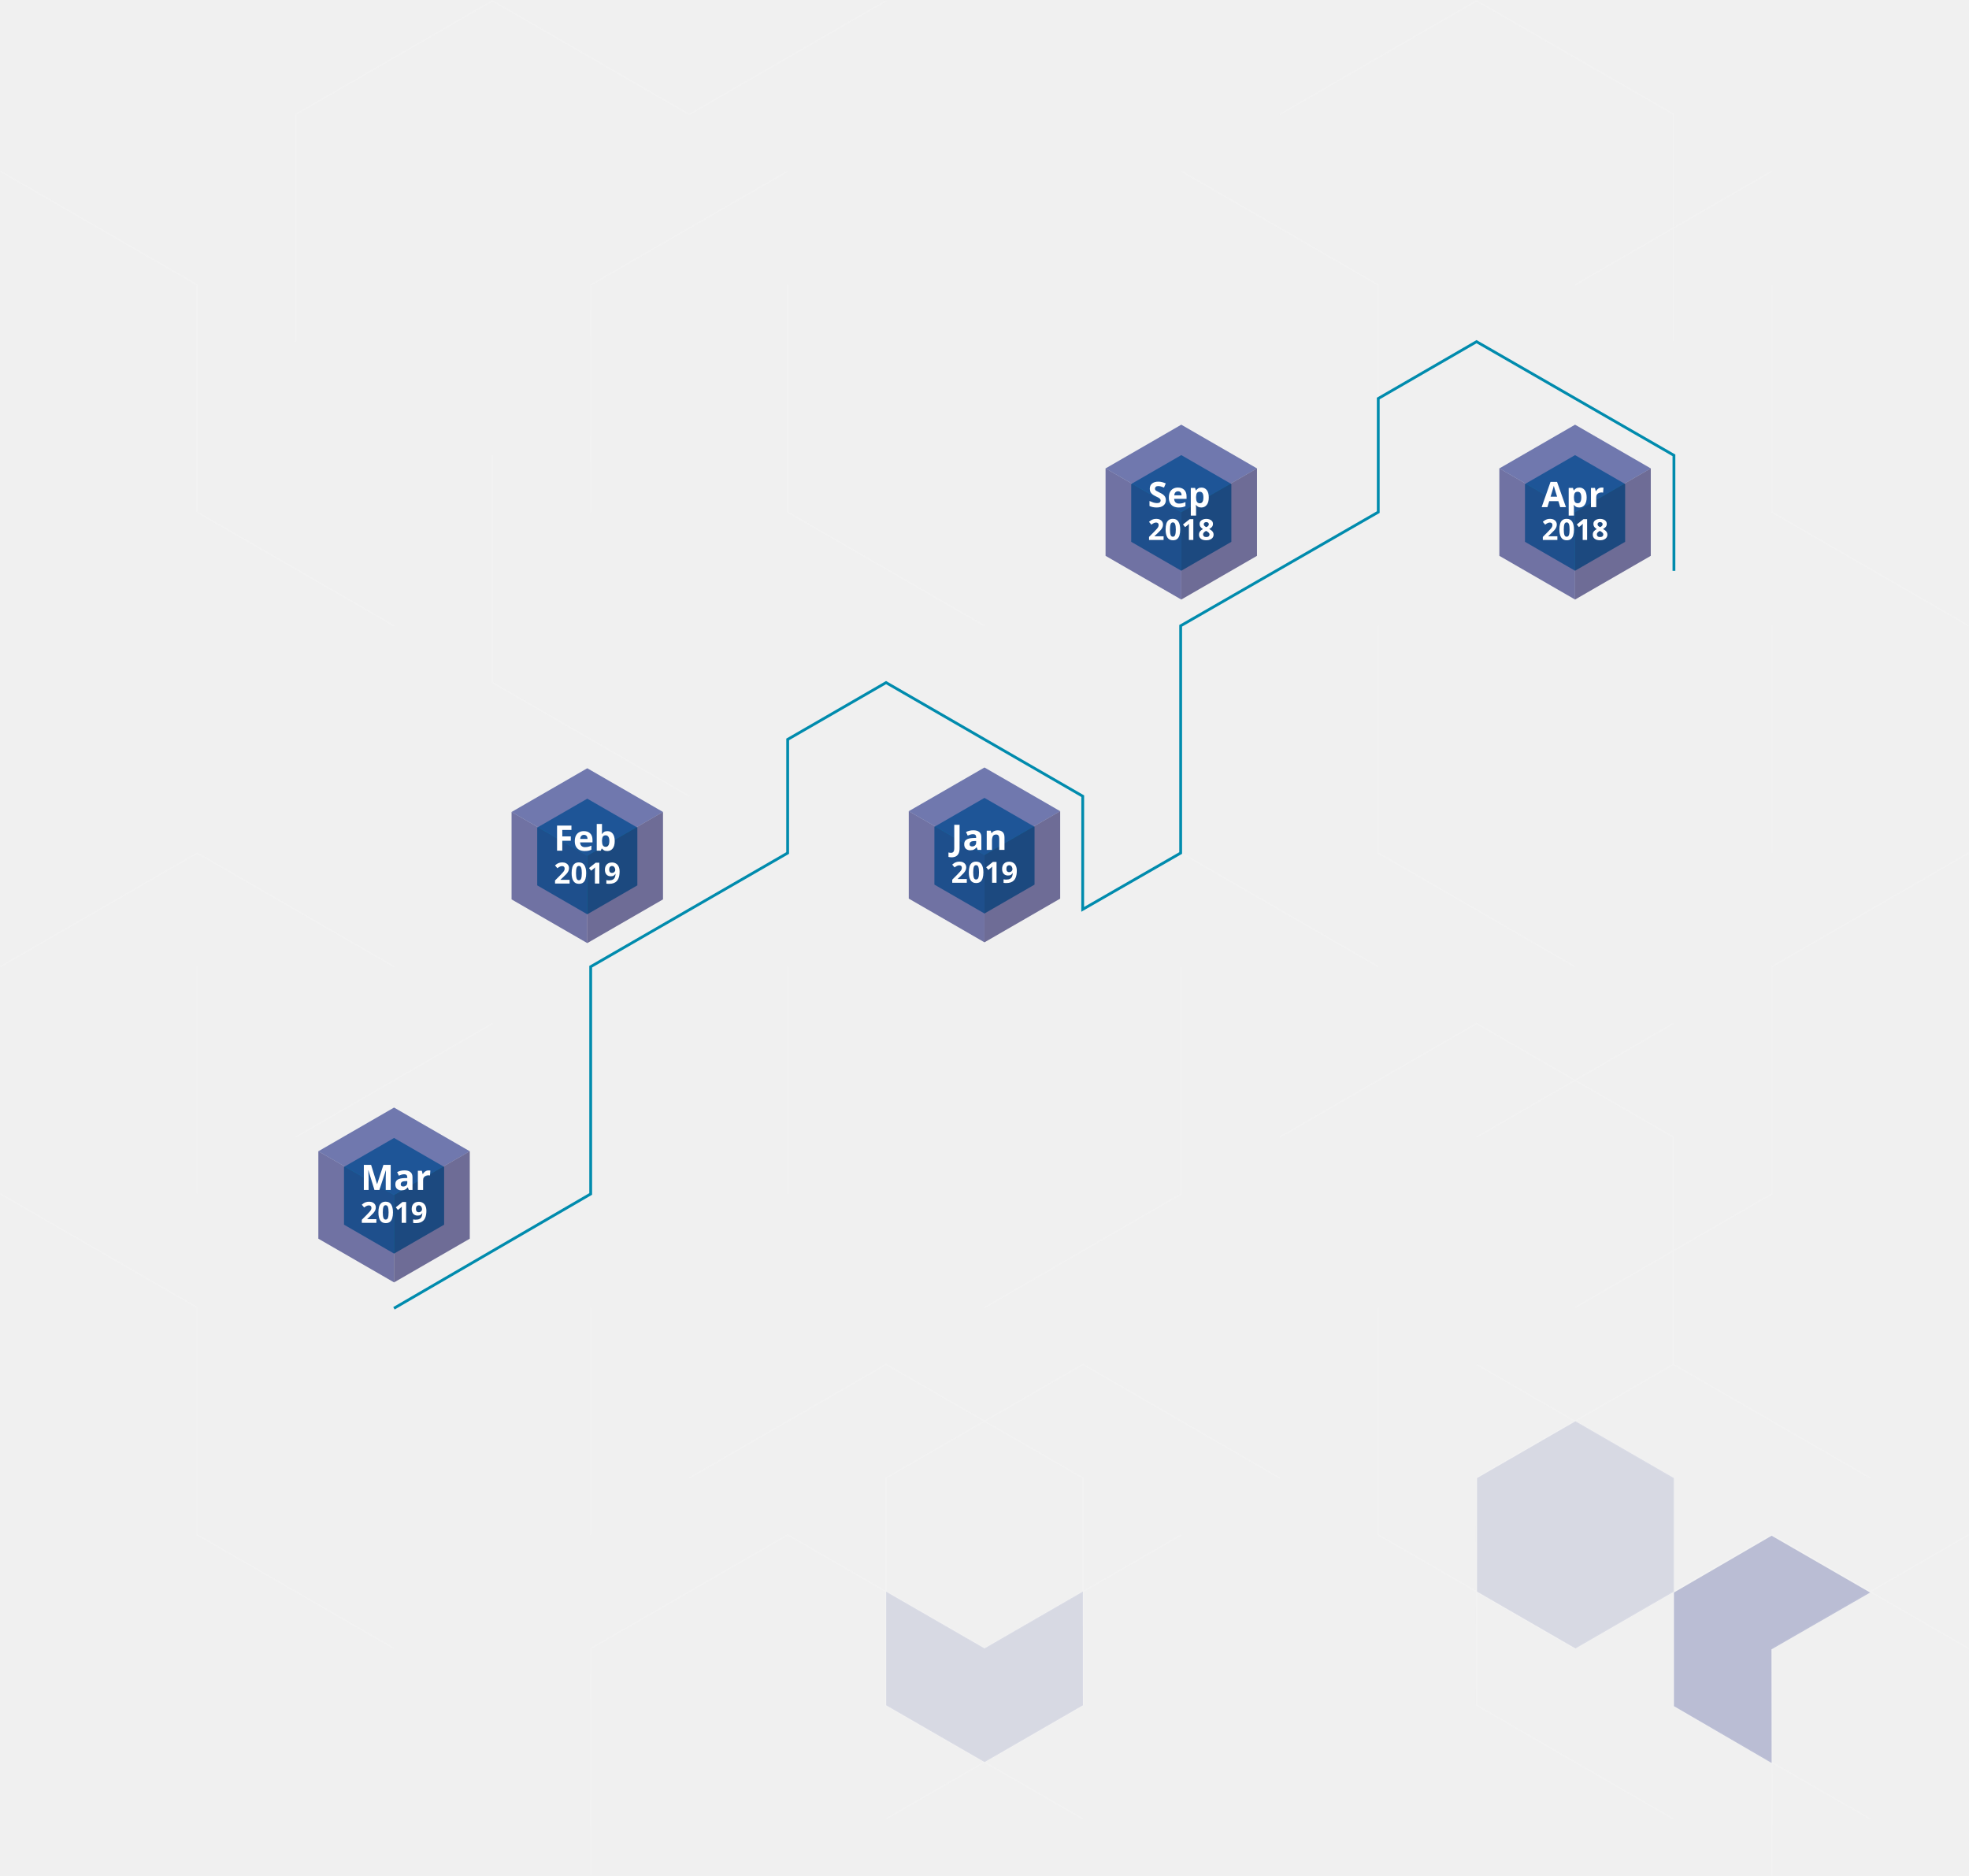
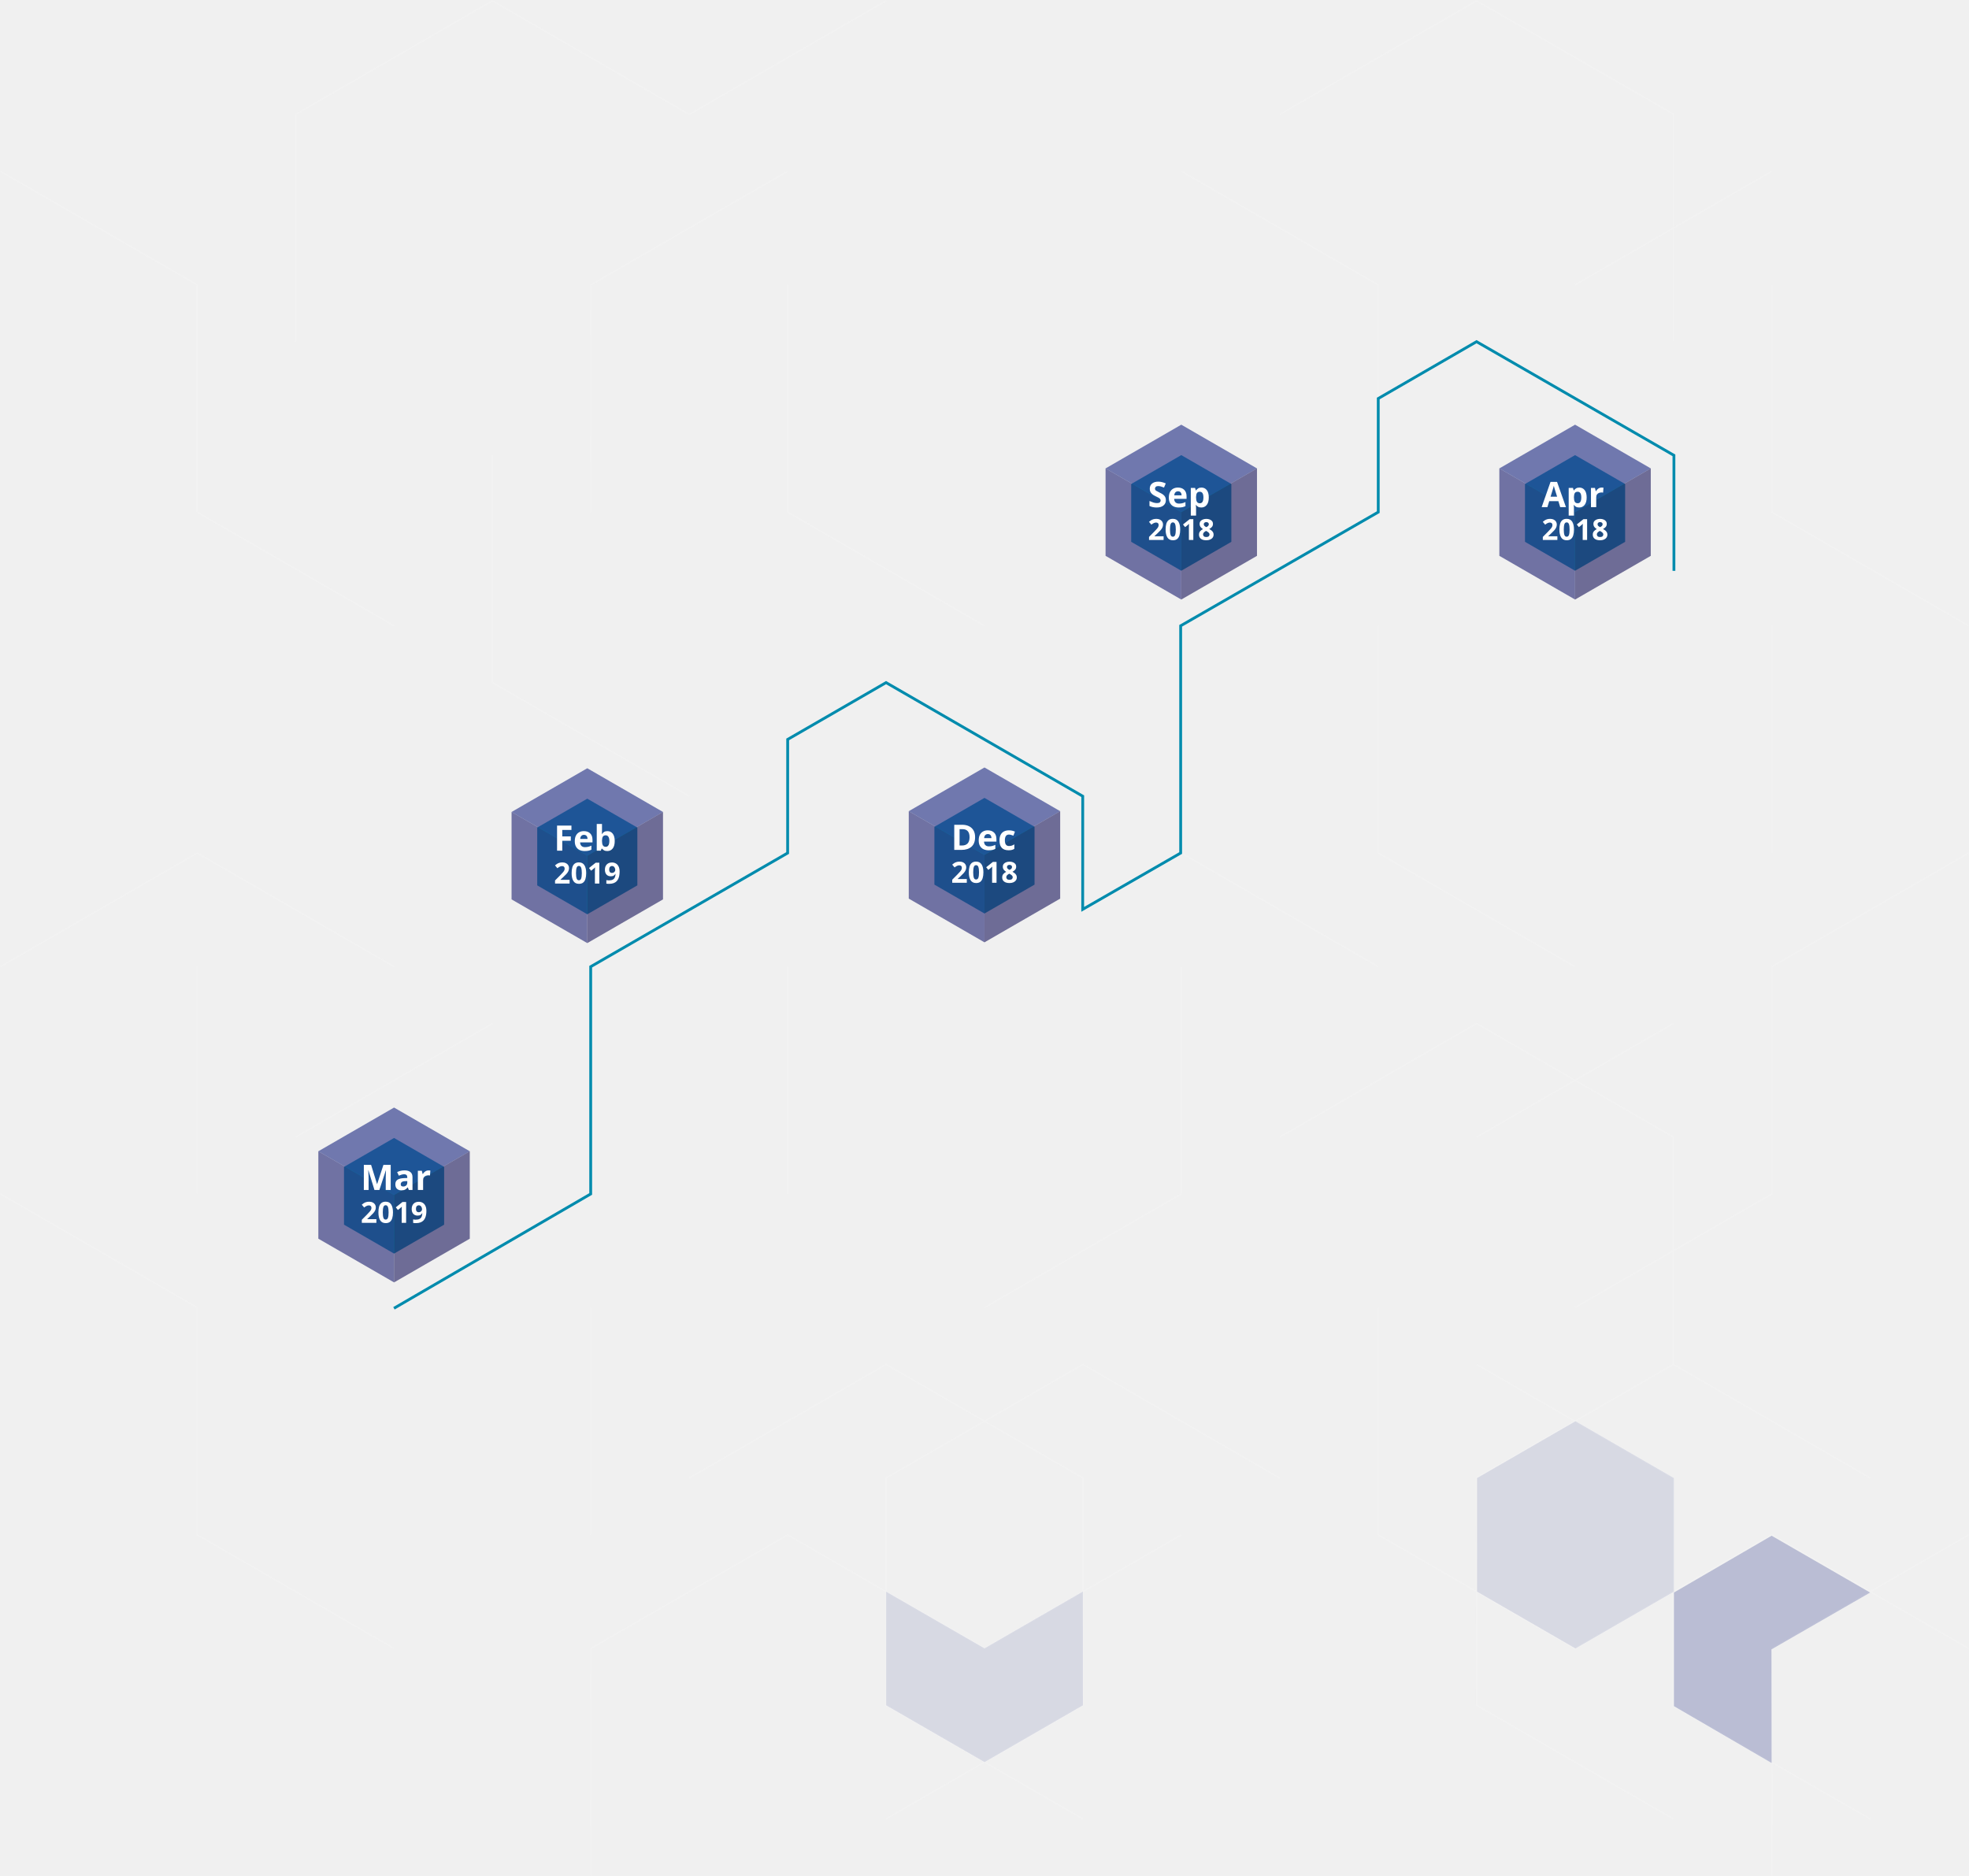
<svg xmlns="http://www.w3.org/2000/svg" viewBox="0 0 1405.08 1338.58">
  <defs>
    <style>.cls-1{opacity:0.2;}.cls-11,.cls-2{fill:none;stroke-miterlimit:10;}.cls-2{stroke:#f9f9f9;}.cls-3,.cls-4,.cls-7{fill:#2d3a8c;}.cls-3{opacity:0.13;}.cls-4{opacity:0.28;}.cls-5{fill:#008bad;}.cls-6{fill:#2e317b;}.cls-6,.cls-7,.cls-8{opacity:0.66;}.cls-8{fill:#2a2867;}.cls-9{font-size:25.12px;fill:#fff;font-family:Ebrima-Bold, Ebrima;font-weight:700;}.cls-10{font-size:20.83px;}.cls-11{stroke:#008bad;stroke-width:2px;}</style>
  </defs>
  <g id="Layer_2" data-name="Layer 2">
    <g id="Main">
      <g id="Roadmap">
        <g id="Roadmap_Lines" data-name="Roadmap Lines" class="cls-1">
          <path class="cls-2" d="M1264.37,1095.28l-140.45,81.09-140.45-81.09V933.13" />
          <path class="cls-2" d="M702.54,933.1,843,852V689.83" />
          <path class="cls-2" d="M1123.92,933.1,1264.37,852V689.83l140.46-81.09" />
          <path class="cls-2" d="M843,608.74l140.46,81.09" />
          <path class="cls-2" d="M632.29,1298l140.5-81.12V1054.74L632.31,973.67l-140.45,81.06" />
          <path class="cls-2" d="M913.24,811.46l140.45-81.09,140.46,81.09" />
          <path class="cls-2" d="M1264.35,608.73V446.55" />
          <path class="cls-2" d="M1123.92,689.86,983.44,608.73V446.55" />
          <path class="cls-2" d="M281.18,1176.37l-140.45-81.09V933.1L.27,852" />
          <path class="cls-2" d="M211,811.46l140.46-81.09" />
          <path class="cls-2" d="M491.84,568.19,351.38,487.1" />
          <path class="cls-2" d="M562.06,203.28V365.46l140.48,81.12" />
          <path class="cls-2" d="M140.7,203.28V365.46" />
          <path class="cls-2" d="M351.38,324.92V487.1" />
          <path class="cls-2" d="M140.73,689.83V852" />
          <path class="cls-2" d="M.27,689.83l140.46-81.09,140.45,81.09" />
          <path class="cls-2" d="M562.08,689.83V852" />
          <path class="cls-2" d="M421.63,1095.28V933.1" />
          <path class="cls-2" d="M1334.6,1054.73l-140.45-81.08V811.46" />
          <polyline class="cls-2" points="562.06 122.21 421.61 203.3 421.63 365.49" />
          <polyline class="cls-2" points="913.22 1054.76 772.79 973.64 632.31 1054.73 632.29 1216.94 772.76 1298.04" />
          <path class="cls-2" d="M1404.83,446.58l-140.48-81.12V203.3" />
          <path class="cls-2" d="M983.44,284.39V203.3L843,122.21" />
          <path class="cls-2" d="M1123.9,203.3l140.45-81.09" />
          <path class="cls-2" d="M351.38,324.94V487.12" />
          <path class="cls-2" d="M491.84,81.67,632.29.58" />
          <path class="cls-2" d="M210.93,81.67V243.85" />
          <path class="cls-2" d="M.25,122.21,140.7,203.3" />
          <path class="cls-2" d="M210.93,81.67,351.38.58,491.84,81.67" />
          <path class="cls-2" d="M140.73,365.49l140.45,81.09" />
          <polyline class="cls-2" points="1194.15 973.64 1053.67 1054.76 1053.7 1216.92 1194.12 1298.04" />
          <polyline class="cls-2" points="1053.67 973.67 1194.02 1054.76 1194.02 1217.37 1334.58 1298.03" />
          <polyline class="cls-2" points="1264.37 1338.58 1264.35 1176.4 1404.83 1095.28" />
          <line class="cls-2" x1="1264.35" y1="1095.28" x2="1404.8" y2="1176.4" />
          <polyline class="cls-2" points="843.01 1095.28 702.56 1176.4 562.06 1095.31 421.61 1176.4 421.63 1338.58" />
          <line class="cls-2" x1="1194.12" y1="730.37" x2="1053.69" y2="811.49" />
          <polyline class="cls-2" points="1194.02 243.37 1194.02 81.37 1053.68 0.58 913.22 81.67" />
        </g>
        <g id="Roadmap_Shades" data-name="Roadmap Shades">
          <polygon class="cls-3" points="1124.25 1014.22 1194.48 1054.77 1194.48 1135.85 1124.25 1176.4 1054.02 1135.85 1054.02 1054.77 1124.25 1014.22" />
          <polygon class="cls-3" points="772.76 1135.77 772.79 1216.96 702.58 1257.49 632.34 1216.96 632.34 1135.85 702.54 1176.31 772.76 1135.77" />
          <polygon class="cls-4" points="1194.52 1136.48 1264.23 1095.93 1334.52 1136.49 1264.14 1177.02 1264.23 1258.11 1194.52 1217.57 1194.52 1136.48" />
        </g>
        <g id="Milestones">
          <polygon class="cls-5" points="1123.97 324.78 1159.7 345.4 1159.7 386.66 1123.97 407.29 1088.24 386.66 1088.24 345.4 1123.97 324.78" />
          <polygon class="cls-6" points="1123.97 427.85 1069.94 396.66 1069.94 334.27 1123.97 365.46 1123.97 427.85" />
          <polygon class="cls-7" points="1123.97 303.07 1069.94 334.27 1123.97 365.46 1178 334.27 1123.97 303.07" />
          <polygon class="cls-8" points="1123.97 365.46 1123.97 427.85 1178 396.66 1178 334.27 1123.97 365.46" />
          <text class="cls-9" transform="translate(1100.13 361.91)">Apr<tspan class="cls-10">
              <tspan x="0" y="23.44">2018</tspan>
            </tspan>
          </text>
          <polygon class="cls-5" points="842.96 324.78 878.69 345.4 878.69 386.66 842.96 407.29 807.23 386.66 807.23 345.4 842.96 324.78" />
          <polygon class="cls-6" points="842.96 427.85 788.93 396.66 788.93 334.27 842.96 365.46 842.96 427.85" />
          <polygon class="cls-7" points="842.96 303.07 788.93 334.27 842.96 365.46 896.99 334.27 842.96 303.07" />
          <polygon class="cls-8" points="842.96 365.46 842.96 427.85 896.99 396.66 896.99 334.27 842.96 365.46" />
          <text class="cls-9" transform="translate(819.12 361.91)">Sep<tspan class="cls-10">
              <tspan x="0" y="23.44">2018</tspan>
            </tspan>
          </text>
          <polygon class="cls-5" points="702.52 569.39 738.25 590.02 738.25 631.28 702.52 651.9 666.79 631.28 666.79 590.02 702.52 569.39" />
          <polygon class="cls-6" points="702.52 672.47 648.49 641.27 648.49 578.88 702.52 610.08 702.52 672.47" />
          <polygon class="cls-7" points="702.52 547.69 648.49 578.88 702.52 610.08 756.55 578.88 702.52 547.69" />
          <polygon class="cls-8" points="702.52 610.08 702.52 672.47 756.55 641.27 756.55 578.88 702.52 610.08" />
-           <text class="cls-9" transform="translate(678.69 606.52)">Jan<tspan class="cls-10">
-               <tspan x="0" y="23.44">2019</tspan>
+           <text class="cls-9" transform="translate(678.69 606.52)">Dec<tspan class="cls-10">
+               <tspan x="0" y="23.44">2018</tspan>
            </tspan>
          </text>
          <polygon class="cls-5" points="419.08 569.95 454.81 590.57 454.81 631.83 419.08 652.46 383.36 631.83 383.36 590.57 419.08 569.95" />
          <polygon class="cls-6" points="419.08 673.02 365.05 641.83 365.05 579.44 419.08 610.63 419.08 673.02" />
          <polygon class="cls-7" points="419.08 548.24 365.05 579.44 419.08 610.63 473.12 579.44 419.08 548.24" />
          <polygon class="cls-8" points="419.08 610.63 419.08 673.02 473.12 641.83 473.12 579.44 419.08 610.63" />
          <text class="cls-9" transform="translate(395.25 607.08)">Feb<tspan class="cls-10">
              <tspan x="0" y="23.44">2019</tspan>
            </tspan>
          </text>
          <polygon class="cls-5" points="281.2 812.08 316.93 832.71 316.93 873.96 281.2 894.59 245.48 873.96 245.48 832.71 281.2 812.08" />
          <polygon class="cls-6" points="281.2 915.15 227.17 883.96 227.17 821.57 281.2 852.76 281.2 915.15" />
          <polygon class="cls-7" points="281.2 790.37 227.17 821.57 281.2 852.76 335.24 821.57 281.2 790.37" />
          <polygon class="cls-8" points="281.2 852.76 281.2 915.15 335.24 883.96 335.24 821.57 281.2 852.76" />
          <text class="cls-9" transform="translate(257.37 849.21)">Mar<tspan class="cls-10">
              <tspan x="0" y="23.44">2019</tspan>
            </tspan>
          </text>
        </g>
        <polyline id="RoadMap_Main_Line" data-name="RoadMap Main Line" class="cls-11" points="1194.52 407.37 1194.52 324.94 1053.67 243.83 983.52 284.39 983.52 365.46 842.52 446.58 842.52 608.74 772.61 648.94 772.64 568.19 632.29 487.12 562.09 527.67 562.06 608.74 421.52 689.85 421.52 852.03 281.12 933.63" />
      </g>
    </g>
  </g>
</svg>
